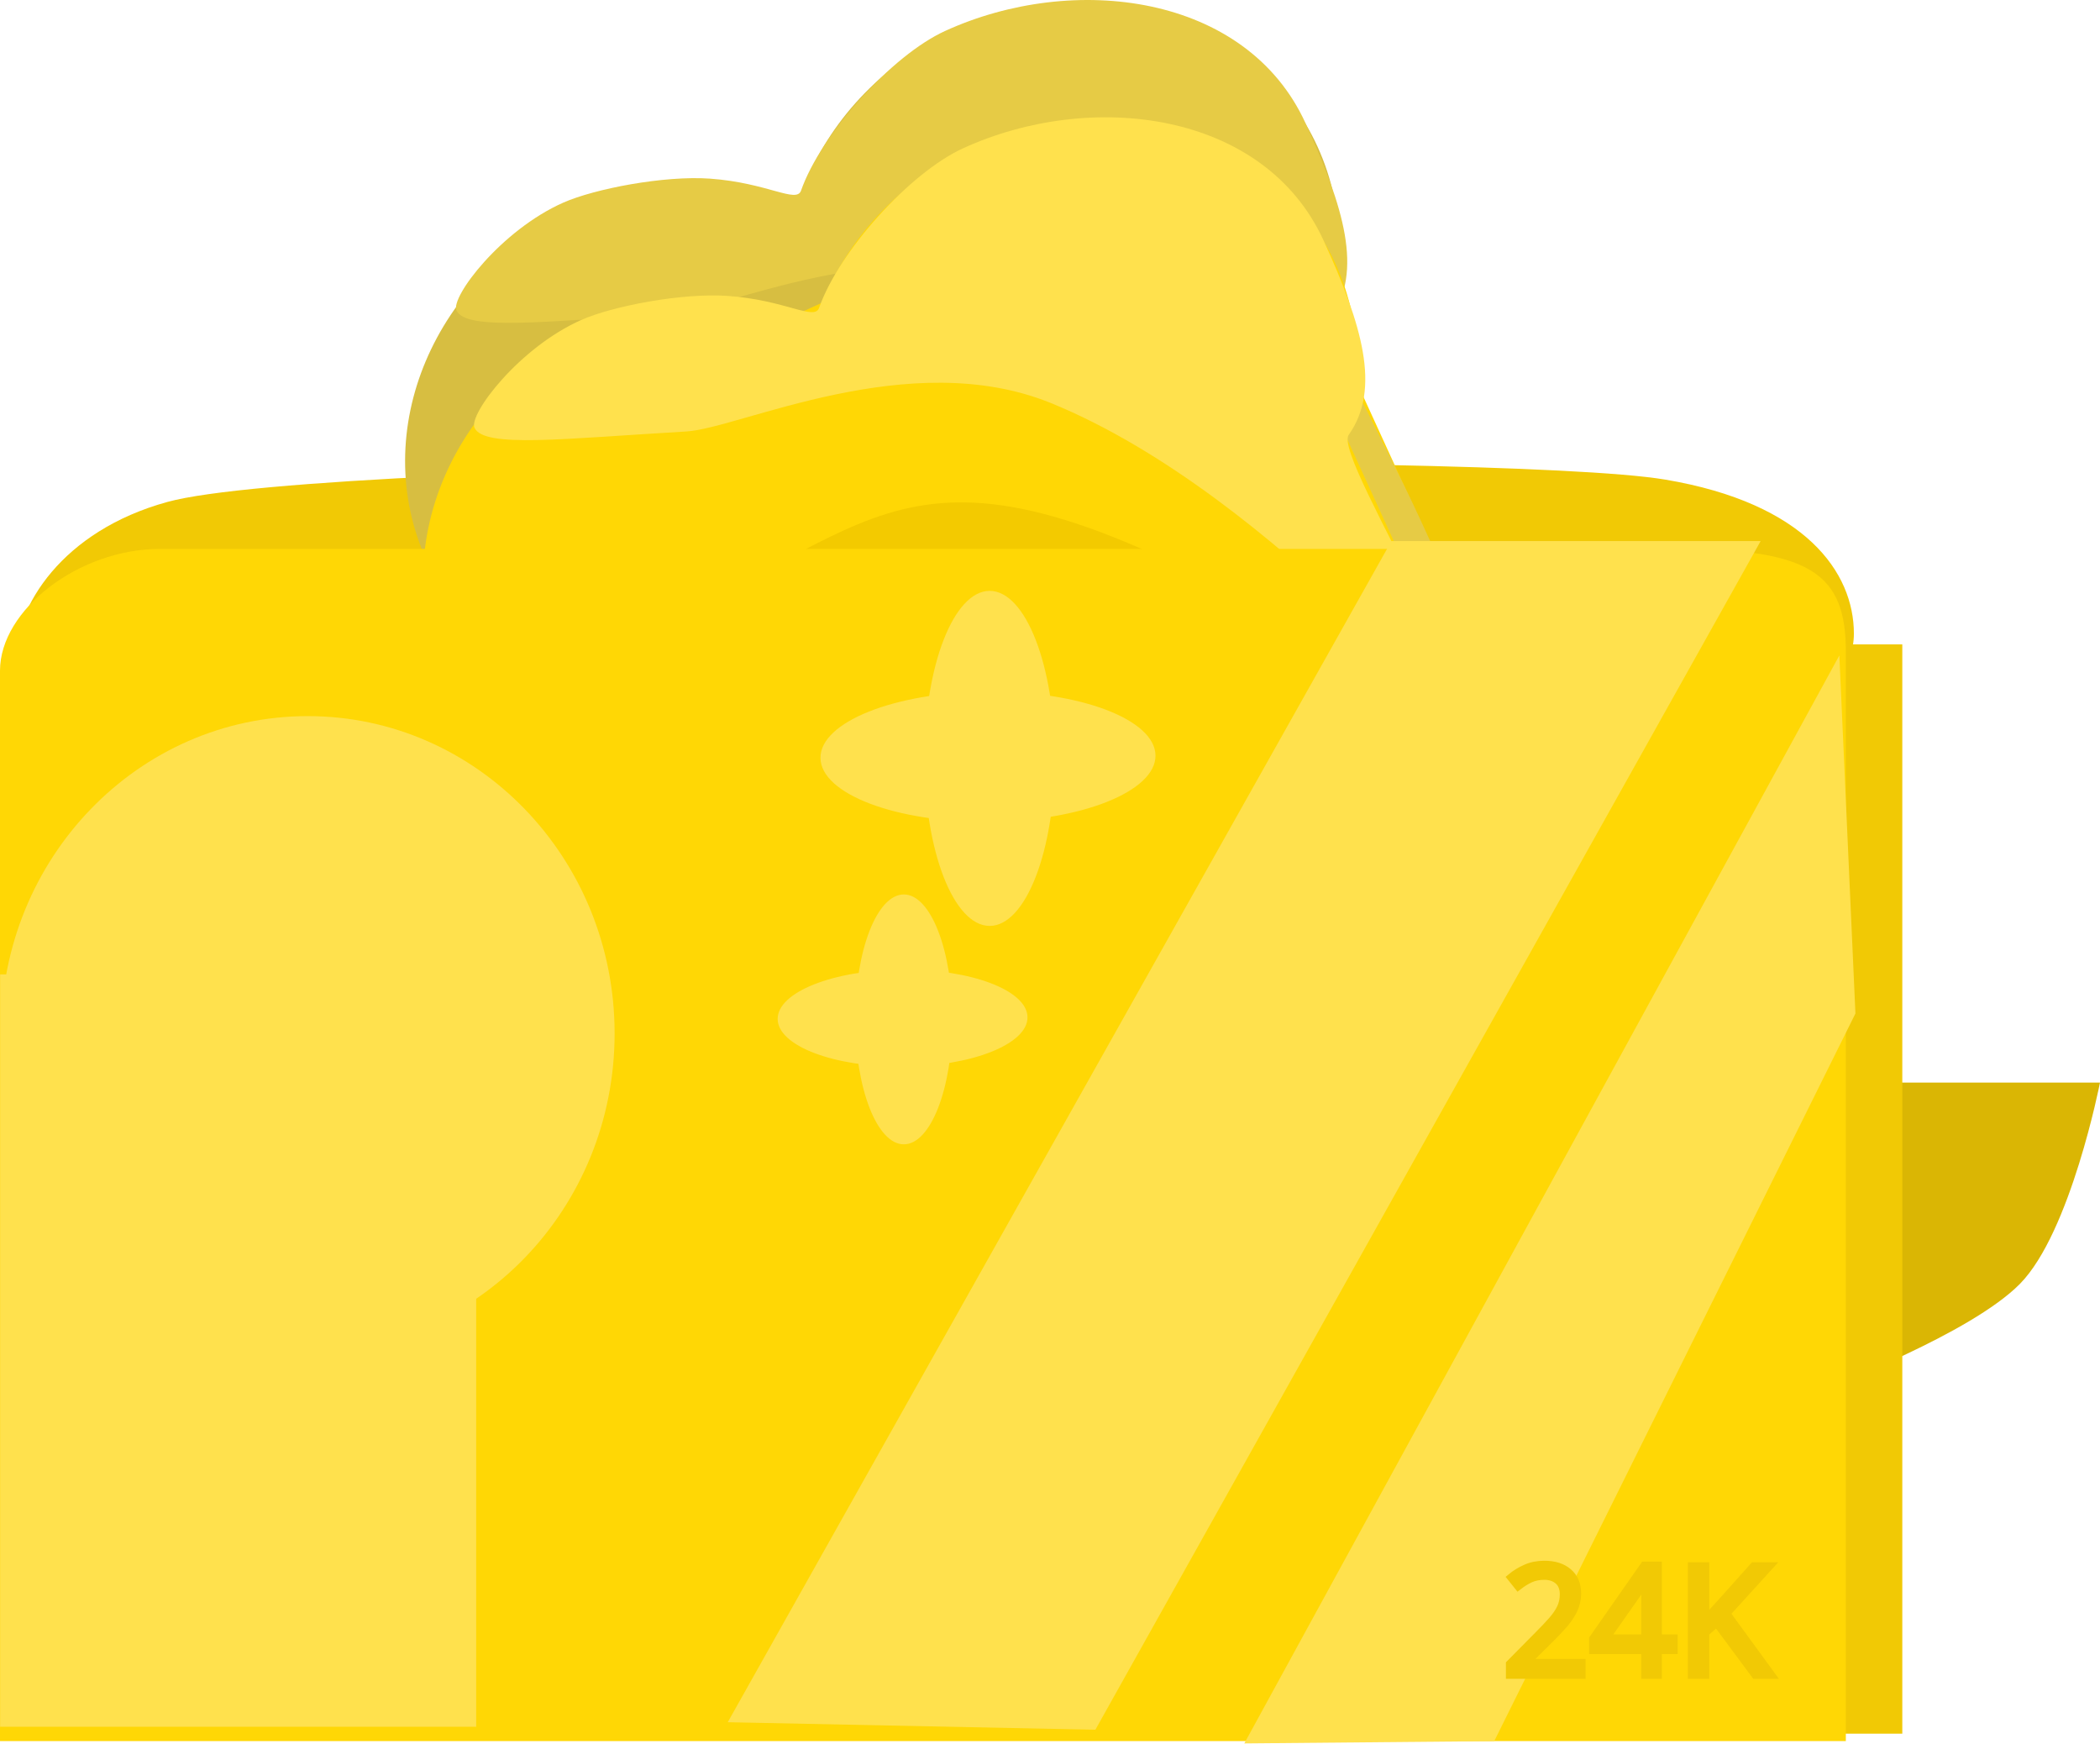
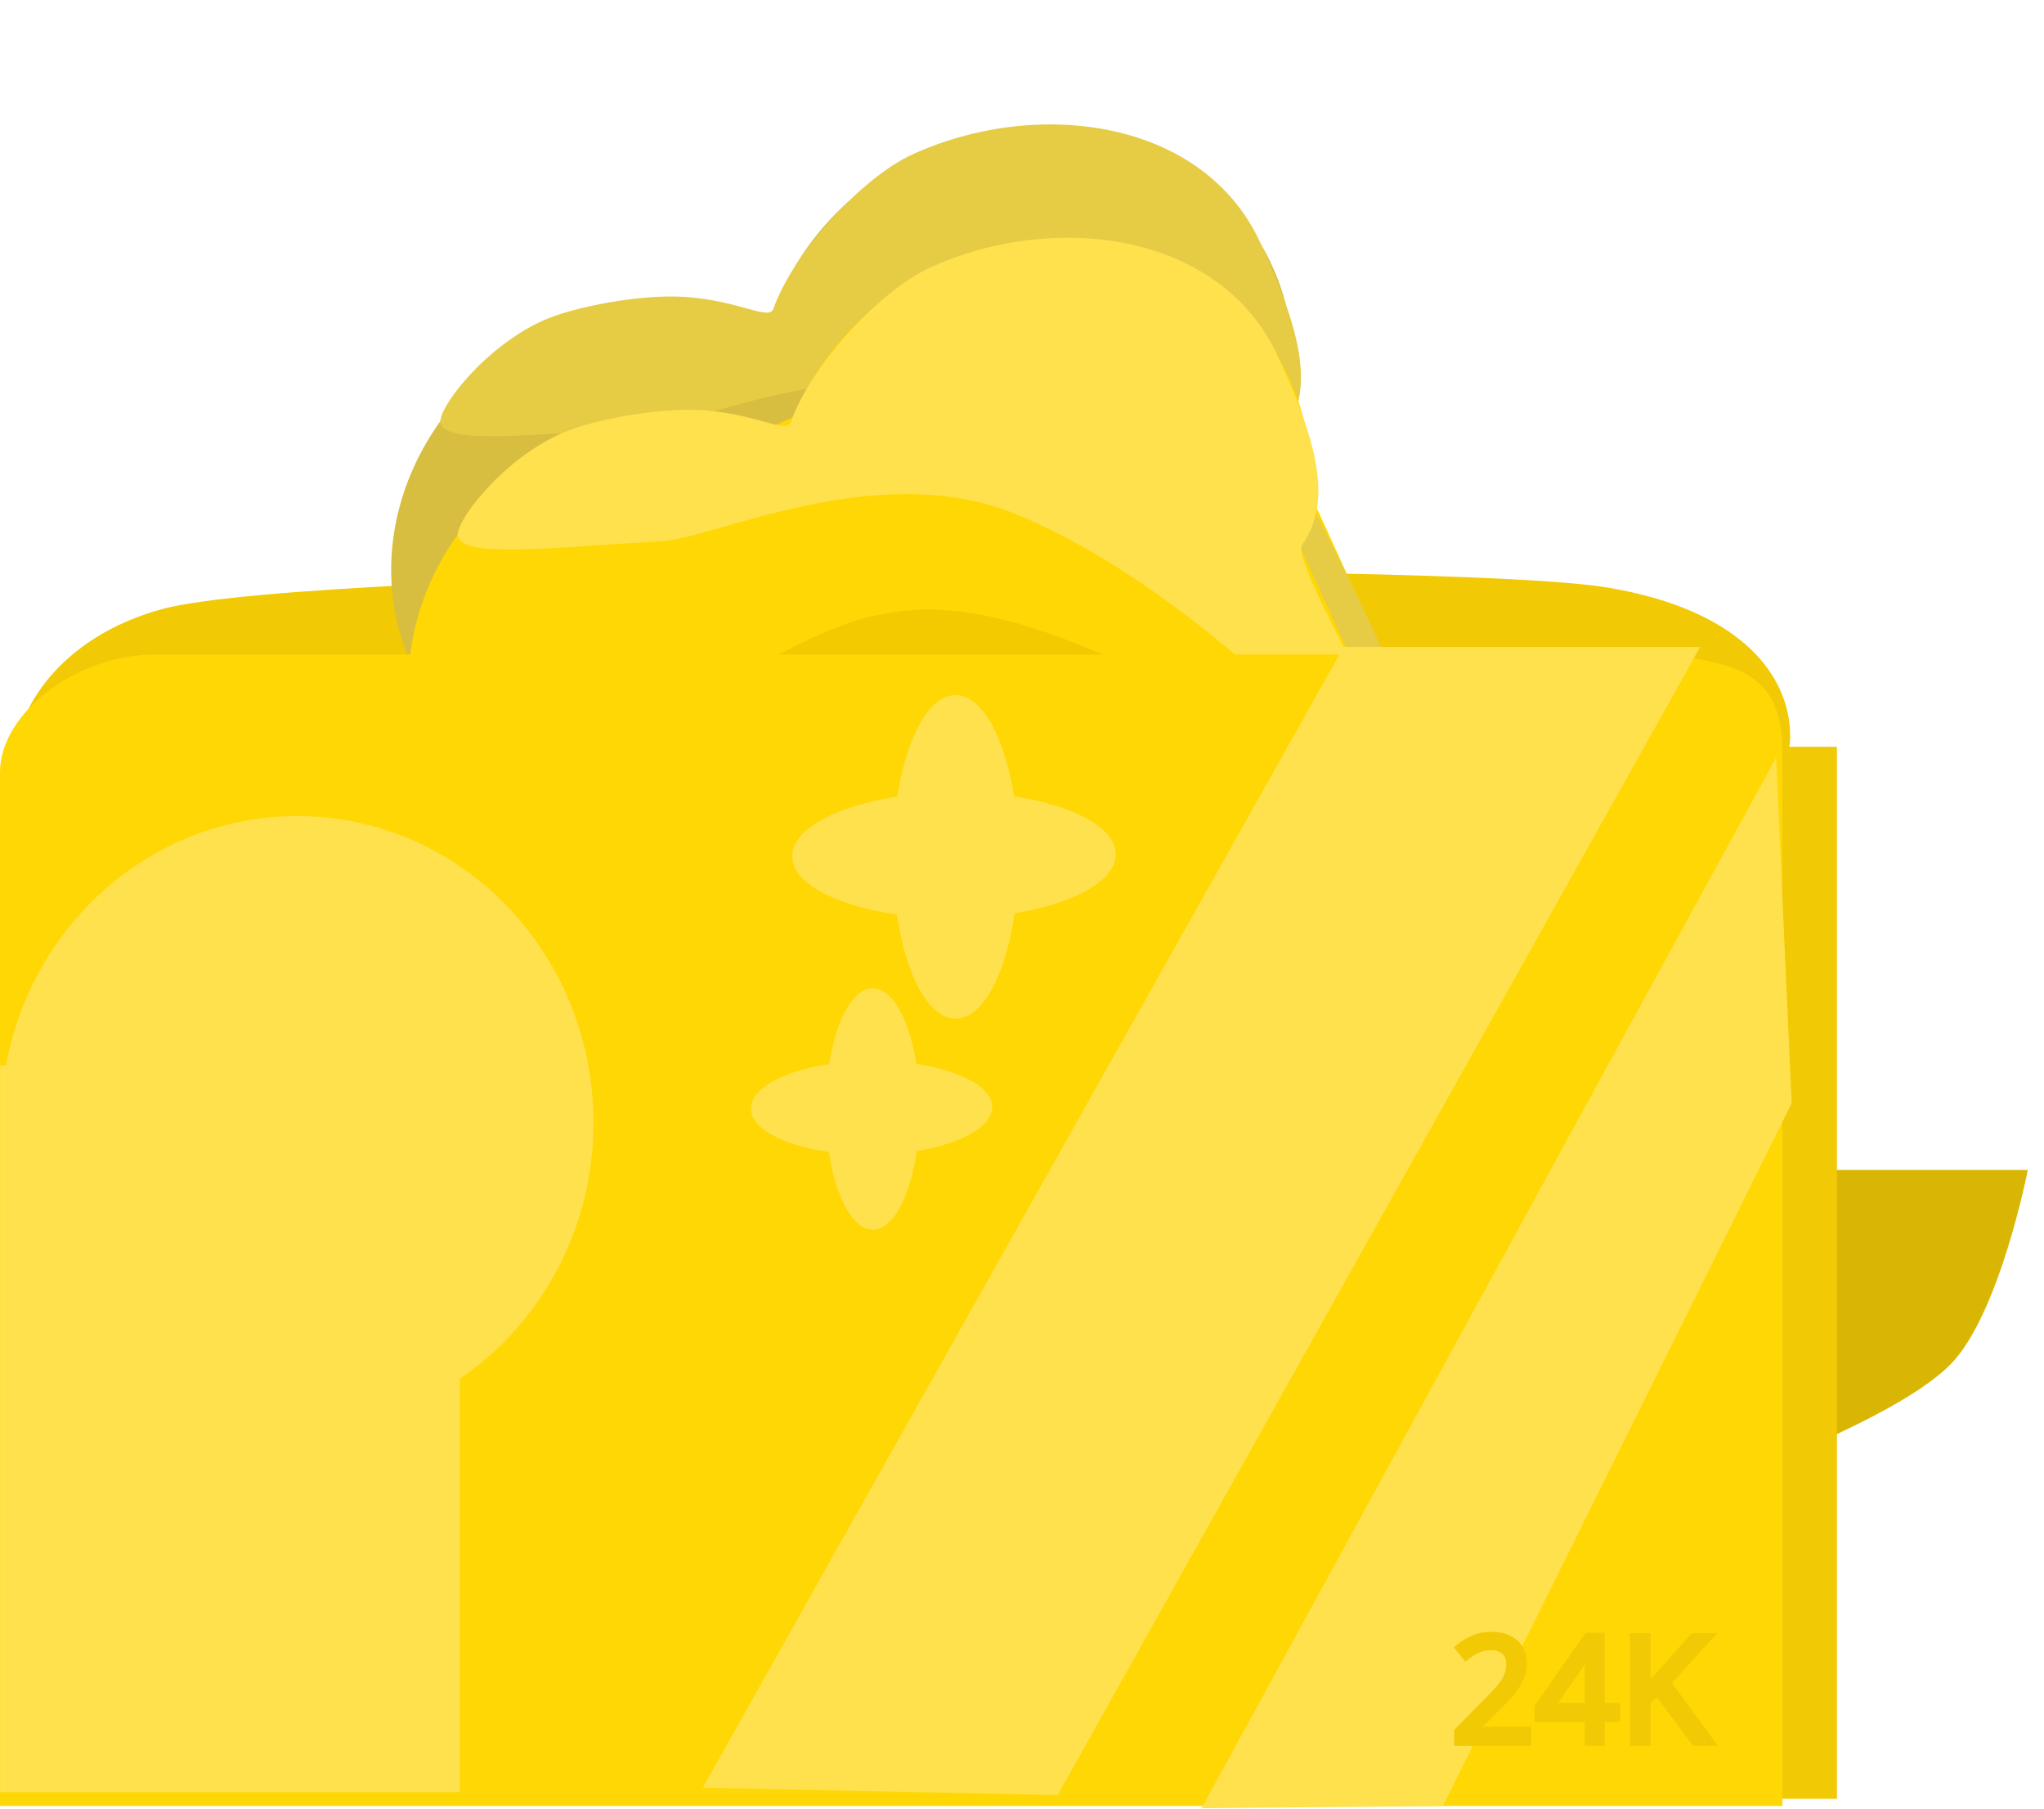
- <svg xmlns="http://www.w3.org/2000/svg" version="1.1" width="338.623" height="281.1" viewBox="0,0,338.623,281.1">
+ <svg xmlns="http://www.w3.org/2000/svg" version="1.1" width="341.323" height="301.874" viewBox="0,-20.774,341.323,301.874">
  <g transform="translate(-90.76705,-55.55914)">
    <g data-paper-data="{&quot;isPaintingLayer&quot;:true}" fill-rule="nonzero" stroke-linecap="butt" stroke-linejoin="miter" stroke-miterlimit="10" stroke-dasharray="" stroke-dashoffset="0" style="mix-blend-mode: normal">
      <path d="M389.705,157.72c0,21.687 -64.425,41.702 -149.153,41.702c-84.729,0 -147.327,-15.754 -147.327,-37.441c0,-8.608 7.536,-20.812 24.518,-25.487c25.799,-7.102 214.234,-8.189 241.513,-3.611c22.675,3.805 30.449,14.992 30.449,24.836z" fill="#f1c905" stroke="none" stroke-width="0" />
      <path d="M241.864,108.266c9.522,20.809 -1.183,46.107 -23.909,56.507c-22.726,10.399 -48.869,1.961 -58.39,-18.848c-9.522,-20.809 1.183,-46.108 23.909,-56.507c22.726,-10.399 48.869,-1.961 58.39,18.848z" fill="#d7be41" stroke="none" stroke-width="0" />
      <path d="M303.208,79.184c9.522,20.809 -1.183,46.108 -23.909,56.507c-22.726,10.399 -48.869,1.961 -58.39,-18.848c-9.522,-20.809 1.183,-46.108 23.909,-56.507c22.726,-10.399 48.869,-1.961 58.39,18.848z" fill="#d7be41" stroke="none" stroke-width="0" />
      <path d="M219.672,247.131c-8.896,-19.441 -53.384,-116.665 -53.384,-116.665l123.479,-56.502c0,0 44.779,97.861 53.582,117.1c2.879,6.291 1.734,14.352 -4.765,17.326c-24.847,11.369 -86.276,39.478 -100.871,46.157c-6.072,2.779 -15.077,-0.936 -18.042,-7.415z" fill="#ffd705" stroke="#6c4400" stroke-width="0" />
      <path d="M322.209,154.571c18.791,22.218 25.876,43.88 11.313,50.544c-11.275,5.159 -52.814,26.8 -85.227,19.214c-29.739,-6.961 -58.24,-43.312 -62.557,-52.746c-9.022,-19.716 16.413,-39.462 38.034,-49.355c12.578,-5.755 24.474,-7.339 47.635,2.682c16.653,7.205 46.993,25.157 50.802,29.661z" fill="#f3ca00" stroke="none" stroke-width="0" />
      <path d="M301.273,75.397c6.211,13.574 9.325,23.936 4.064,31.364c-1.388,1.96 5.838,14.662 12.002,27.399c6.342,13.103 11.647,26.222 11.647,26.222c0,0 -35.284,-43.934 -71.654,-58.744c-22.853,-9.306 -50.201,4.076 -58.826,4.579c-19.867,1.159 -32.616,2.714 -34.135,-0.604c-0.98,-2.142 7.198,-12.96 17.252,-17.394c5.024,-2.216 16.219,-4.388 23.638,-3.857c9.267,0.663 13.931,4.042 14.672,1.929c3.199,-9.115 14.603,-21.792 23.207,-25.729c20.704,-9.474 48.595,-6.007 58.132,14.835z" fill="#e6cb45" stroke="none" stroke-width="0" />
      <path d="M265.034,242.7c-4.591,2.101 -18.352,8.268 -28.219,12.683c-2.845,1.273 -14.378,-3.137 -15.823,-6.296c-2.485,-5.434 -5.242,-11.461 -6.659,-14.558c-2.642,-5.773 -22.723,-48.362 -22.723,-48.362c0,0 18.392,32.592 53.027,39.012c28.146,5.218 73.068,-15.308 78.855,-16.56c22.347,-4.835 16.362,-1.179 16.362,-1.179c0,0 -66.365,31.39 -74.82,35.259z" fill="#e4c112" stroke="none" stroke-width="0" />
      <path d="M385.791,279.178v-49.073h43.598c0,0 -4.726,24.172 -12.926,32.473c-7.951,8.049 -30.673,16.6 -30.673,16.6z" fill="#dab604" stroke="none" stroke-width="0" />
      <path d="M371.694,335.086v-175.628h25.818v175.628z" fill="#f1c905" stroke="none" stroke-width="0" />
      <path d="M257.246,217.331c-4.642,0.932 -18.527,3.606 -28.481,5.517c-2.87,0.551 -12.451,-5.951 -13.091,-9.144c-1.102,-5.494 -2.324,-11.587 -2.952,-14.718c-1.172,-5.837 -10.357,-49.024 -10.357,-49.024c0,0 9.79,33.7 40.026,46.997c24.571,10.806 69.984,1.717 75.535,1.817c21.436,0.385 15.188,2.437 15.188,2.437c0,0 -67.318,14.402 -75.867,16.118z" fill="#855400" stroke="none" stroke-width="0" />
      <g stroke-width="0">
        <path d="M244.773,127.179c9.522,20.809 -1.183,46.107 -23.909,56.507c-22.726,10.399 -48.869,1.961 -58.39,-18.848c-9.522,-20.809 1.183,-46.108 23.909,-56.507c22.726,-10.399 48.869,-1.961 58.39,18.848z" fill="#ffd705" stroke="none" />
        <path d="M306.117,98.097c9.522,20.809 -1.183,46.108 -23.909,56.507c-22.726,10.399 -48.869,1.961 -58.39,-18.848c-9.522,-20.809 1.183,-46.108 23.909,-56.507c22.726,-10.399 48.869,-1.961 58.39,18.848z" fill="#ffd705" stroke="none" />
        <path d="M222.581,266.045c-8.896,-19.441 -53.384,-116.665 -53.384,-116.665l123.479,-56.502c0,0 44.779,97.861 53.582,117.1c2.879,6.291 1.734,14.352 -4.765,17.326c-24.847,11.369 -86.276,39.478 -100.871,46.157c-6.072,2.779 -15.077,-0.936 -18.042,-7.415z" fill="#ffd705" stroke="#6c4400" />
        <path d="M325.119,173.485c18.791,22.218 25.876,43.88 11.313,50.544c-11.275,5.159 -52.814,26.8 -85.227,19.214c-29.739,-6.961 -58.24,-43.312 -62.557,-52.746c-9.022,-19.716 16.413,-39.462 38.034,-49.355c12.578,-5.755 24.474,-7.339 47.635,2.682c16.653,7.205 46.993,25.157 50.802,29.661z" fill="#f3ca00" stroke="none" />
        <path d="M304.182,94.31c6.211,13.574 9.325,23.936 4.064,31.364c-1.388,1.96 5.838,14.662 12.002,27.399c6.342,13.103 11.647,26.222 11.647,26.222c0,0 -35.284,-43.934 -71.654,-58.744c-22.853,-9.306 -50.201,4.076 -58.826,4.579c-19.867,1.159 -32.616,2.714 -34.135,-0.604c-0.98,-2.142 7.198,-12.96 17.252,-17.394c5.024,-2.216 16.219,-4.388 23.638,-3.857c9.267,0.663 13.931,4.042 14.672,1.929c3.199,-9.115 14.603,-21.792 23.207,-25.729c20.704,-9.474 48.595,-6.007 58.132,14.835z" fill="#ffe14d" stroke="none" />
        <path d="M267.943,261.614c-4.591,2.101 -18.352,8.268 -28.219,12.683c-2.845,1.273 -14.378,-3.137 -15.823,-6.296c-2.485,-5.434 -5.242,-11.461 -6.659,-14.558c-2.642,-5.773 -22.723,-48.362 -22.723,-48.362c0,0 18.392,32.592 53.027,39.012c28.146,5.218 73.068,-15.308 78.855,-16.56c22.347,-4.835 16.362,-1.179 16.362,-1.179c0,0 -66.365,31.39 -74.82,35.259z" fill="#e4c112" stroke="none" />
      </g>
      <path d="M207.201,213.833c-4.642,0.932 -18.527,3.606 -28.481,5.517c-2.87,0.551 -12.451,-5.951 -13.091,-9.144c-1.102,-5.494 -2.324,-11.587 -2.952,-14.718c-1.172,-5.837 -10.357,-49.024 -10.357,-49.024c0,0 9.79,33.7 40.026,46.997c24.571,10.806 69.984,1.717 75.535,1.817c21.436,0.385 15.188,2.437 15.188,2.437c0,0 -67.318,14.402 -75.867,16.118z" fill="#855400" stroke="none" stroke-width="0" />
      <path d="M90.767,336.283c0,0 0,-143.568 0,-172.589c0,-9.789 12.671,-19.636 25.837,-19.636c32.241,0 179.009,0 244.932,0c21.389,0 26.87,4.18 26.87,16.536c0,31.355 0,175.69 0,175.69z" fill="#ffd705" stroke="none" stroke-width="0" />
      <path d="M208.115,333.24l107.021,-190.447h59.536l-107.278,191.661z" fill="#ffe14d" stroke="none" stroke-width="0" />
      <path d="M291.41,336.659l95.949,-175.42l2.594,57.733l-58.245,117.32z" fill="#ffe14d" stroke="none" stroke-width="0" />
      <path d="M260.852,177.837c0,14.918 -4.703,27.011 -10.504,27.011c-5.801,0 -10.504,-12.093 -10.504,-27.011c0,-14.918 4.703,-27.011 10.504,-27.011c5.801,0 10.504,12.093 10.504,27.011z" fill="#ffe14d" stroke="none" stroke-width="0" />
      <path d="M223.068,177.757c-0.041,-5.801 12.019,-10.589 26.937,-10.694c14.917,-0.105 27.043,4.513 27.084,10.314c0.041,5.801 -12.019,10.589 -26.937,10.694c-14.917,0.105 -27.043,-4.513 -27.084,-10.314z" data-paper-data="{&quot;index&quot;:null}" fill="#ffe14d" stroke="none" stroke-width="0" />
      <path d="M244.343,219.919c0,11.125 -3.507,20.144 -7.834,20.144c-4.326,0 -7.834,-9.019 -7.834,-20.144c0,-11.125 3.507,-20.144 7.834,-20.144c4.326,0 7.834,9.019 7.834,20.144z" fill="#ffe14d" stroke="none" stroke-width="0" />
      <path d="M216.165,219.86c-0.03,-4.326 8.963,-7.897 20.088,-7.975c11.125,-0.078 20.168,3.366 20.198,7.692c0.03,4.326 -8.963,7.897 -20.088,7.975c-11.125,0.078 -20.168,-3.366 -20.198,-7.692z" data-paper-data="{&quot;index&quot;:null}" fill="#ffe14d" stroke="none" stroke-width="0" />
      <path d="M90.787,333.973v-121.306h76.764v121.306z" fill="#ffe14d" stroke="none" stroke-width="0" />
      <path d="M189.872,222.188c0,28.258 -22.152,51.166 -49.479,51.166c-27.326,0 -49.479,-22.908 -49.479,-51.166c0,-28.258 22.152,-51.166 49.479,-51.166c27.326,0 49.479,22.908 49.479,51.166z" fill="#ffe14d" stroke="none" stroke-width="0" />
      <text transform="translate(333.0273,325.6293) scale(0.61509,0.61509)" font-size="40" xml:space="preserve" fill="#f1c905" fill-rule="nonzero" stroke="#f1c905" stroke-width="2" stroke-linecap="butt" stroke-linejoin="miter" stroke-miterlimit="10" stroke-dasharray="" stroke-dashoffset="0" font-family="Sans Serif" font-weight="normal" text-anchor="start" style="mix-blend-mode: normal">
        <tspan x="0" dy="0">24K</tspan>
      </text>
    </g>
  </g>
</svg>
